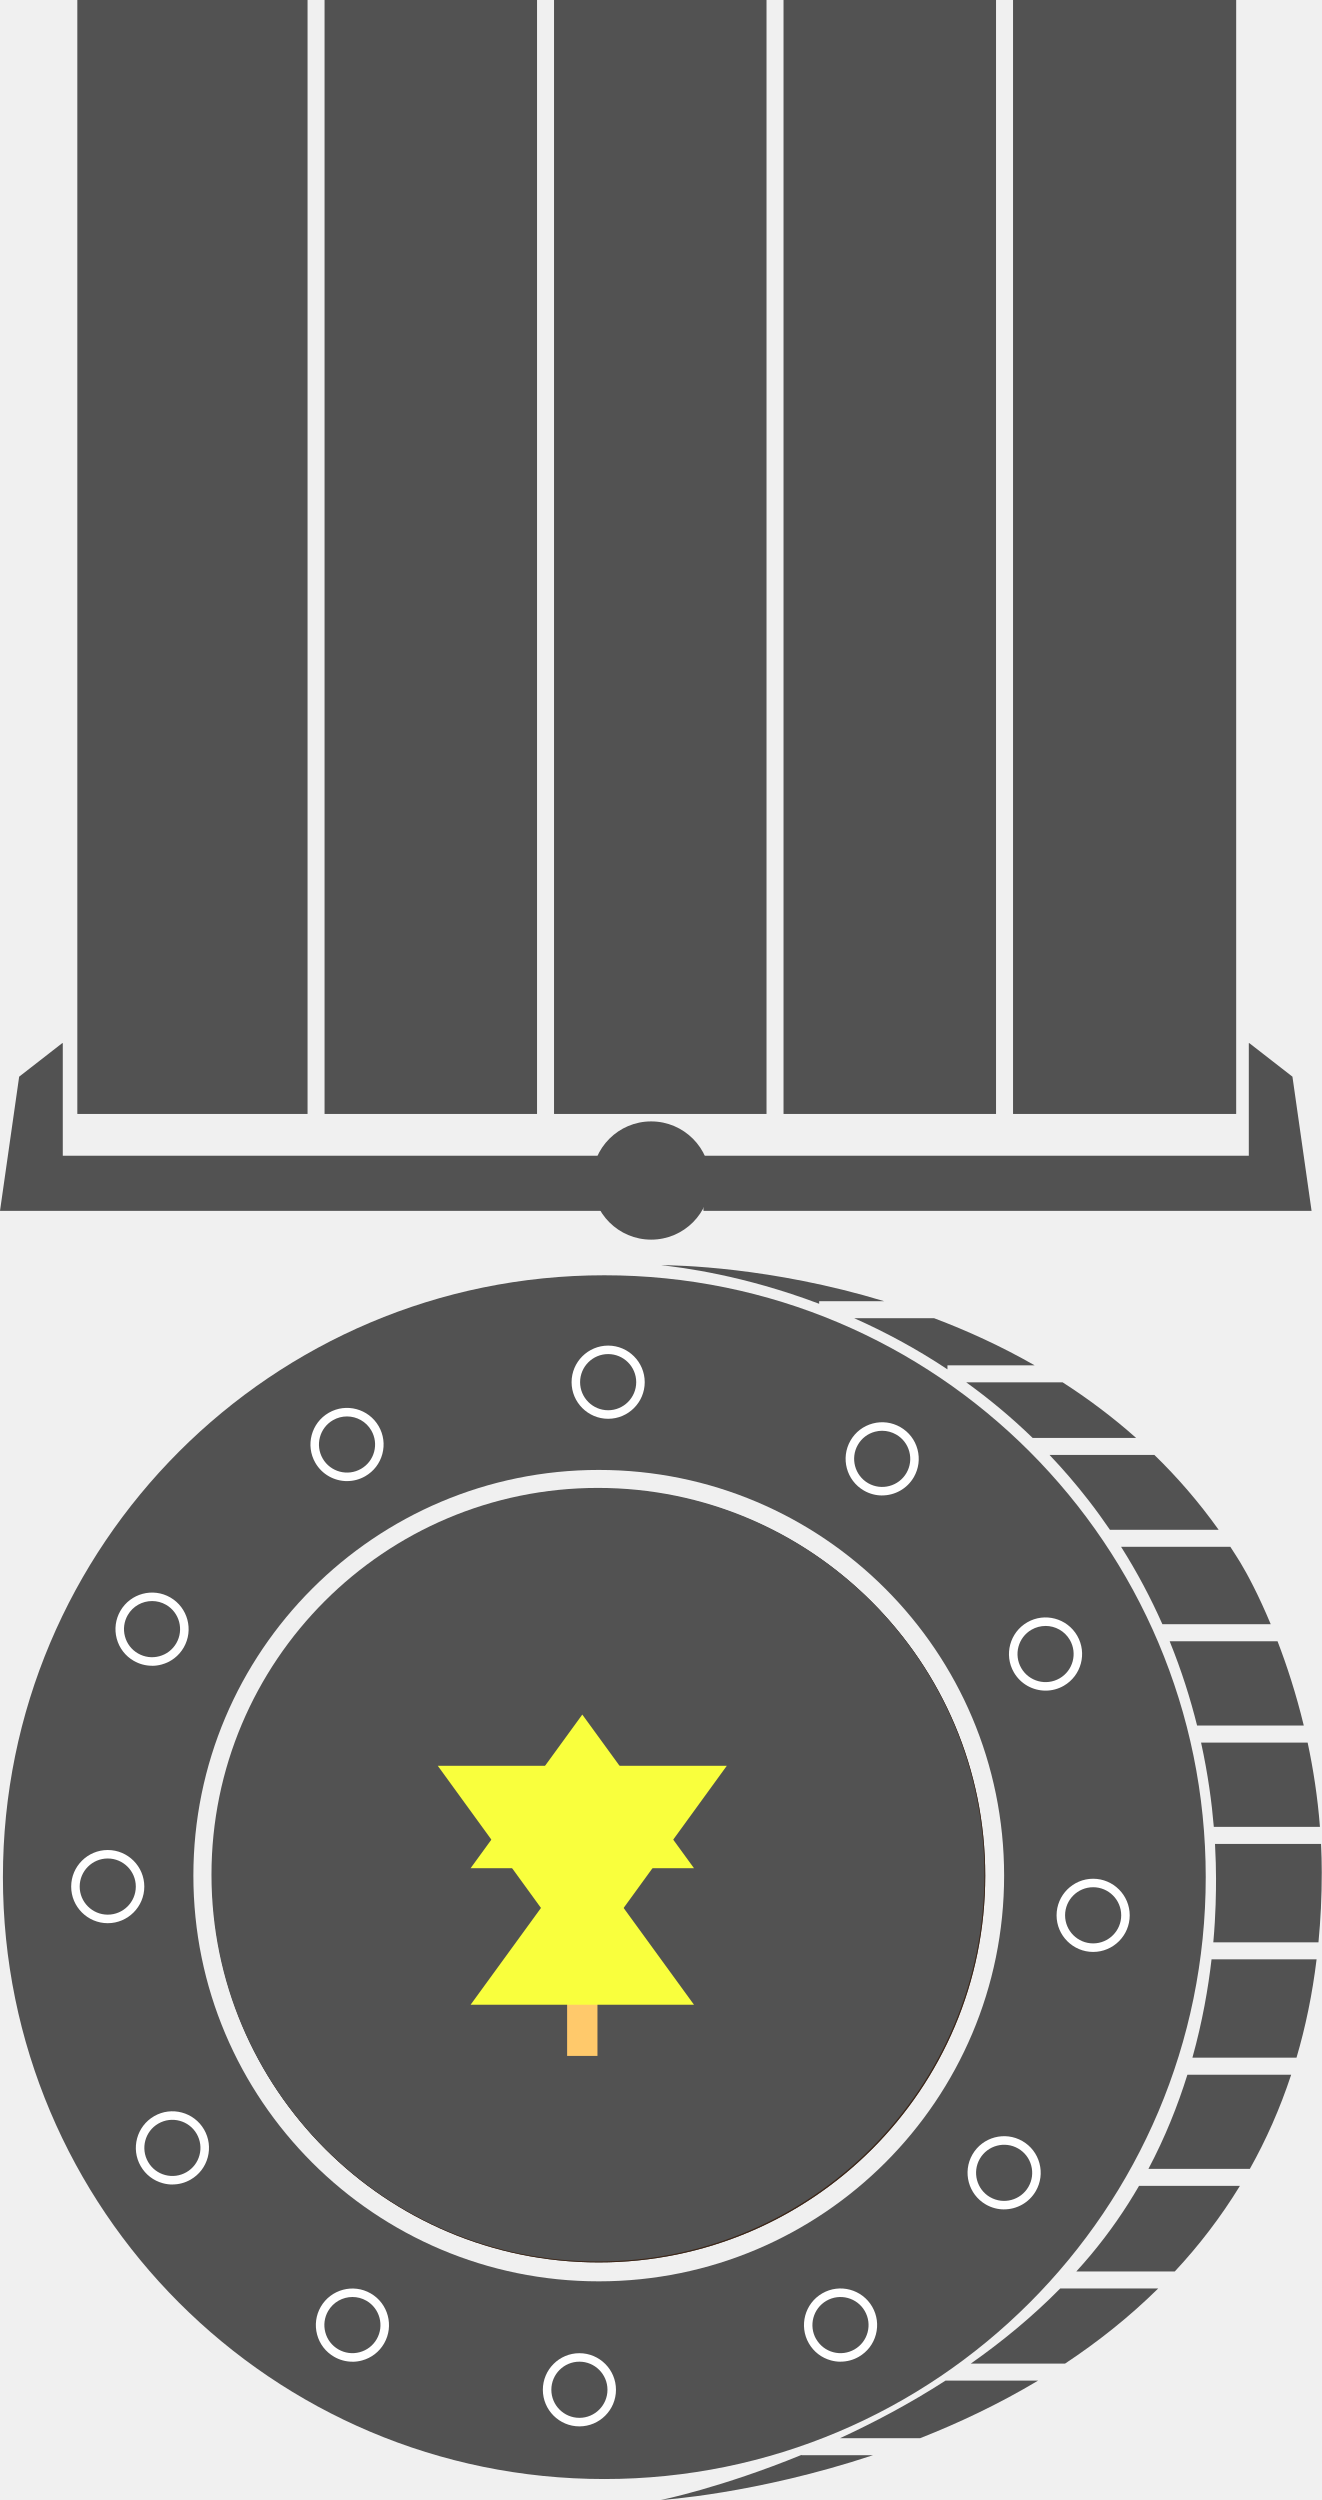
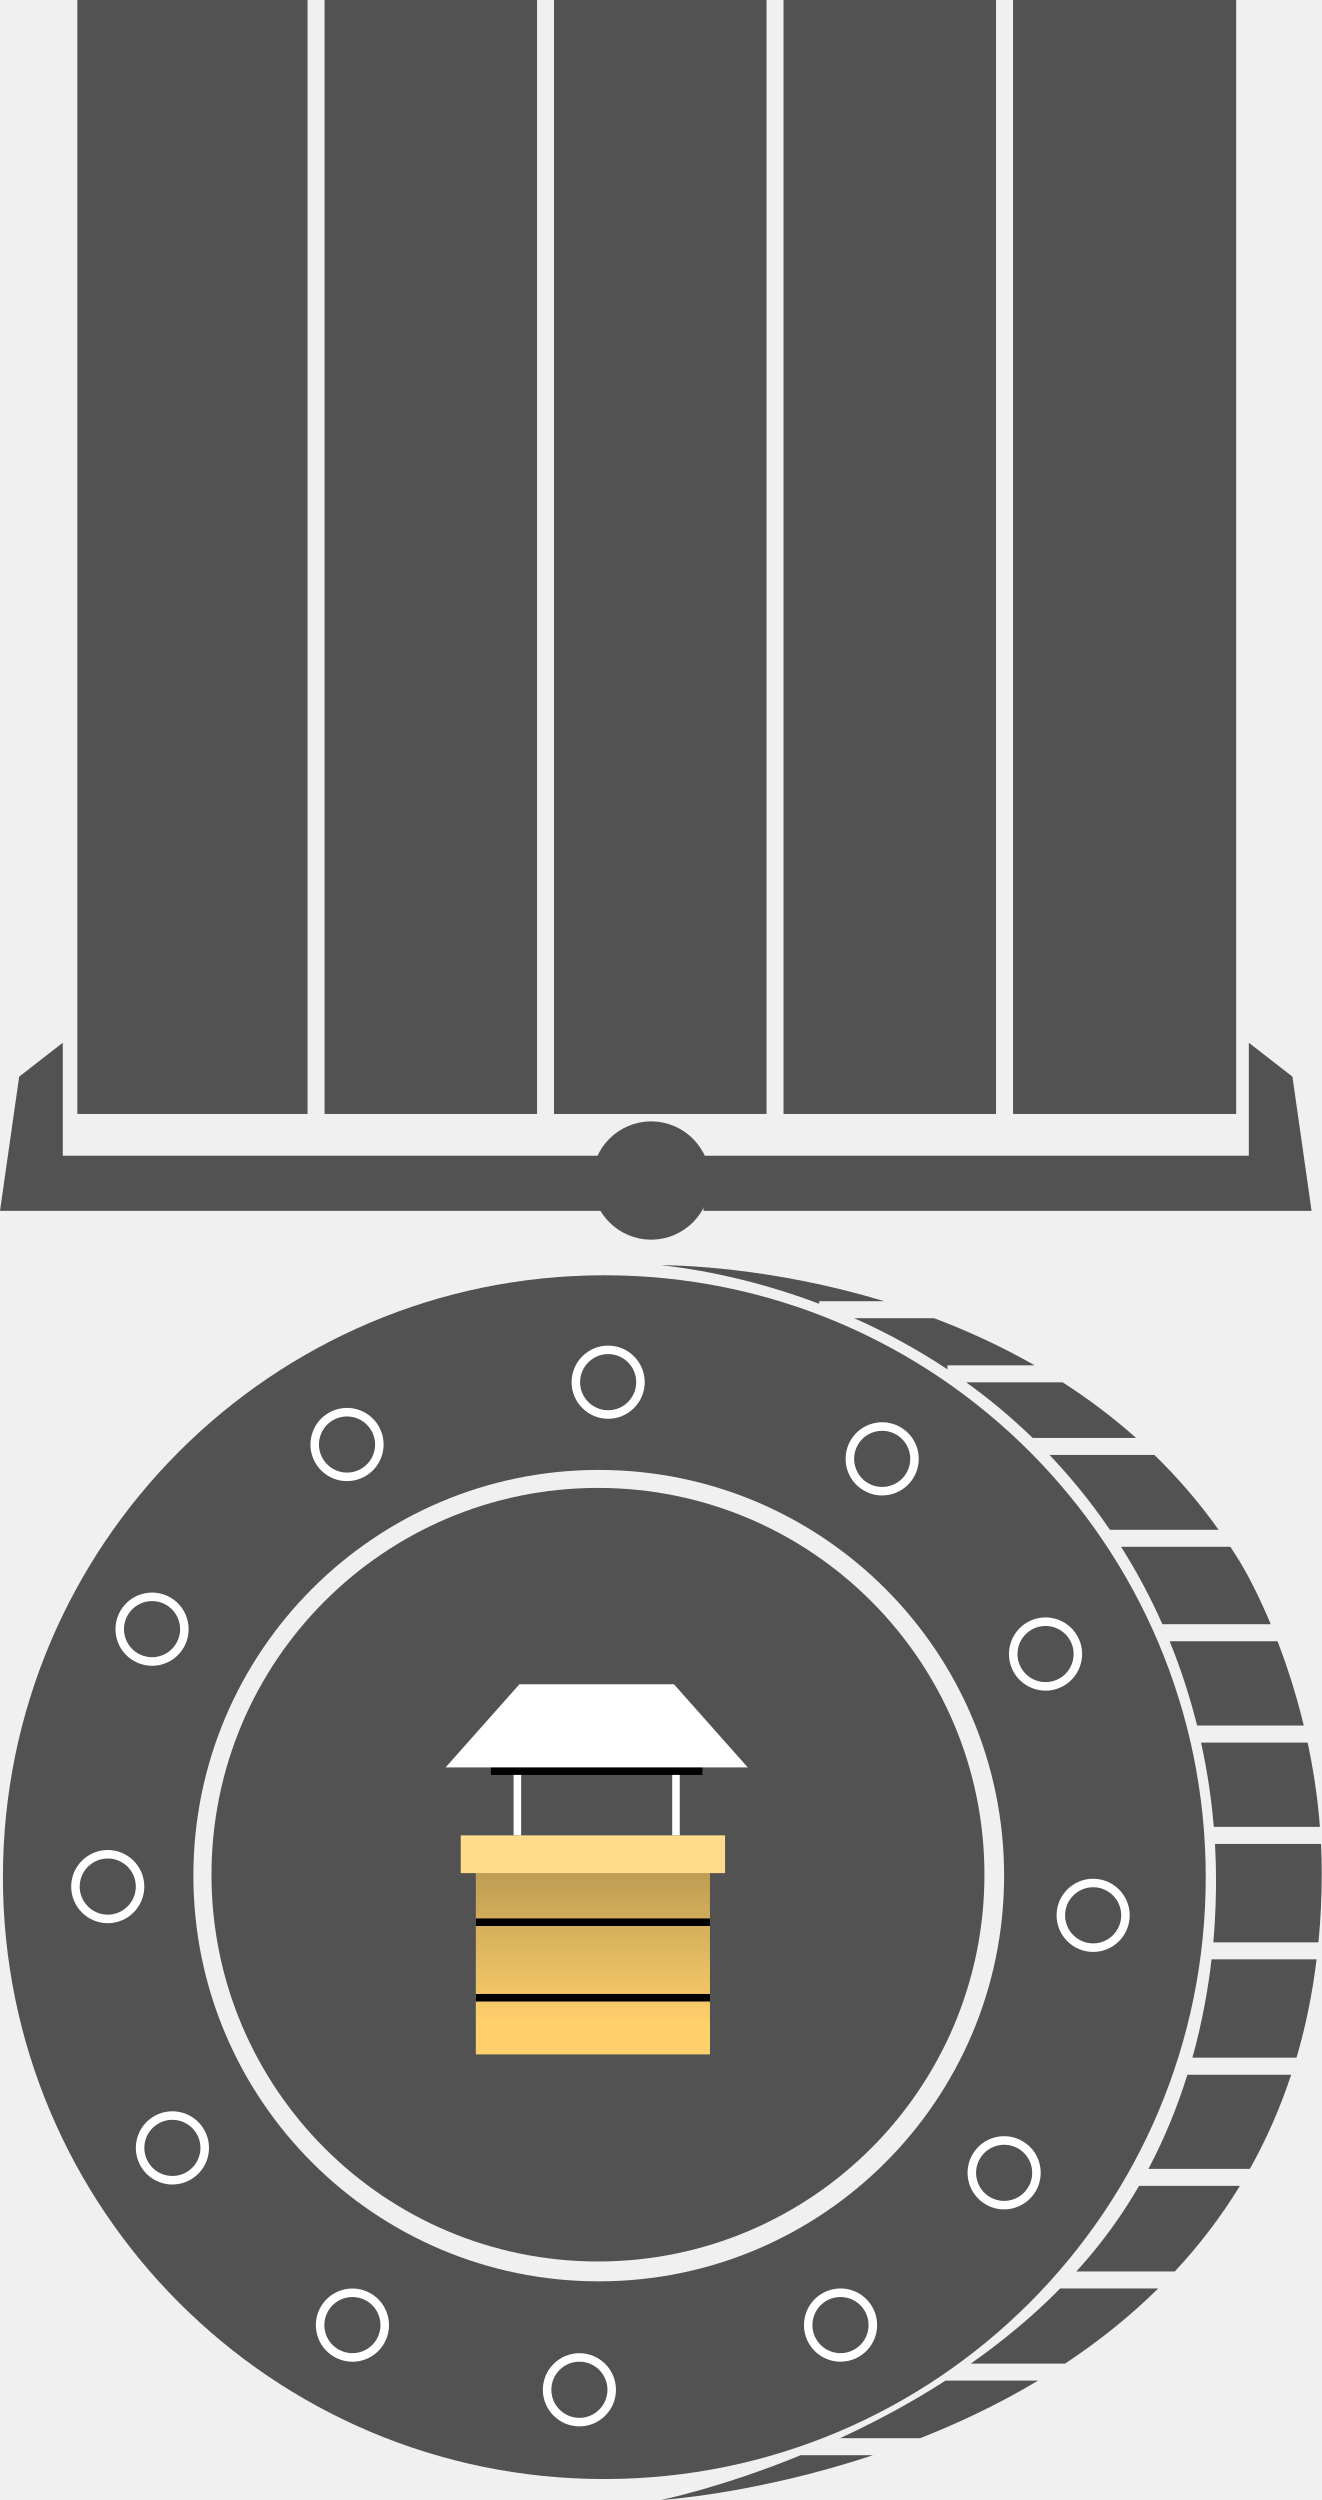
<svg xmlns="http://www.w3.org/2000/svg" width="175" height="331" viewBox="0 0 175 331" fill="none">
-   <g clip-path="url(#clip0_614_465)">
-     <path d="M8.241 138.112L2.537 142.551L0 160.317H80.519V153.023H8.313V138.112" fill="#525252" />
-     <path d="M165.411 138.112L171.119 142.551L173.652 160.317H93.137V153.023H165.343V138.112" fill="#525252" />
-     <path d="M86.213 164.129C90.532 164.129 94.034 160.625 94.034 156.302C94.034 151.979 90.532 148.474 86.213 148.474C81.893 148.474 78.392 151.979 78.392 156.302C78.392 160.625 81.893 164.129 86.213 164.129Z" fill="#525252" />
-     <path d="M130.445 248.336C130.445 276.618 107.533 299.544 79.274 299.544C51.014 299.544 28.106 276.618 28.106 248.336C28.106 220.055 51.014 197.125 79.274 197.125C107.533 197.125 130.445 220.055 130.445 248.336Z" fill="#525252" />
-     <path d="M80.013 168.846C36.036 168.846 0.387 204.524 0.387 248.535C0.387 292.547 36.036 328.224 80.013 328.224C123.99 328.224 159.639 292.547 159.639 248.535C159.639 204.524 123.99 168.846 80.013 168.846ZM79.274 302.049C49.633 302.049 25.603 278 25.603 248.336C25.603 218.672 49.633 194.619 79.274 194.619C108.914 194.619 132.945 218.668 132.945 248.336C132.945 278.004 108.918 302.049 79.274 302.049Z" fill="#525252" />
-     <path d="M130.445 248.336C130.445 276.618 107.533 299.544 79.274 299.544C51.014 299.544 28.106 276.618 28.106 248.336C28.106 220.055 51.014 197.125 79.274 197.125C107.533 197.125 130.445 220.055 130.445 248.336Z" fill="#3C2415" />
-     <path d="M130.339 248.212C130.339 276.494 107.427 299.42 79.168 299.42C50.908 299.42 28 276.494 28 248.212C28 219.93 50.908 197 79.168 197C107.427 197 130.339 219.93 130.339 248.212Z" fill="#525252" />
-     <path d="M140.371 302.996C136.664 306.756 132.644 310.053 128.535 312.938H141.017C145.318 310.091 149.487 306.797 153.345 302.996H140.371Z" fill="#525252" />
-     <path d="M127.927 183.021C130.903 185.166 133.857 187.603 136.72 190.379H150.419C147.296 187.603 144.027 185.166 140.691 183.021H127.923H127.927Z" fill="#525252" />
-     <path d="M137.441 315.195H125.184C120.459 318.237 115.692 320.754 111.211 322.82H121.814C126.94 320.803 132.25 318.301 137.441 315.195Z" fill="#525252" />
-     <path d="M150.809 289.407C149.004 292.525 146.879 295.616 144.376 298.602C143.764 299.33 143.141 300.044 142.503 300.742H155.541C158.701 297.355 161.61 293.587 164.165 289.407H150.809Z" fill="#525252" />
-     <path d="M161.002 248.727C161.002 250.432 160.983 253.381 160.642 257.163H174.565C174.85 254.207 175 251.135 175 247.942C175 246.658 174.967 245.388 174.907 244.137H160.867C160.968 245.936 160.998 247.488 161.002 248.727Z" fill="#525252" />
-     <path d="M125.442 181.301V180.768H136.983C132.558 178.236 128.066 176.189 123.682 174.533H113.103C117.088 176.306 121.265 178.525 125.442 181.301Z" fill="#525252" />
-     <path d="M152.847 192.633H138.957C140.732 194.499 142.462 196.501 144.129 198.653C145.131 199.945 146.069 201.245 146.955 202.544H161.347C158.728 198.871 155.872 195.577 152.843 192.636L152.847 192.633Z" fill="#525252" />
-     <path d="M148.429 204.794C150.606 208.235 152.407 211.675 153.901 215.048H168.245C166.635 211.187 165.122 208.362 164.218 206.875C163.786 206.169 163.343 205.478 162.897 204.798H148.433L148.429 204.794Z" fill="#525252" />
-     <path d="M108.46 172.279H117.062C101.99 167.708 89.459 167.513 87.504 167.509C90.225 167.802 98.406 168.82 108.457 172.621V172.276L108.46 172.279Z" fill="#525252" />
-     <path d="M159.02 230.717C159.939 234.898 160.442 238.691 160.709 241.88H174.76C174.456 237.936 173.874 234.195 173.131 230.717H159.02Z" fill="#525252" />
-     <path d="M106.126 325.069V325.028C95.487 329.381 87.508 331 87.508 331C87.508 331 100.024 330.23 115.584 325.069H106.126Z" fill="#525252" />
-     <path d="M160.409 259.412C159.97 263.217 159.204 267.668 157.875 272.438H171.656C172.85 268.382 173.754 264.047 174.317 259.412H160.409Z" fill="#525252" />
-     <path d="M158.495 228.464H172.621C171.607 224.265 170.377 220.501 169.146 217.301H154.862C156.442 221.181 157.616 224.941 158.495 228.464Z" fill="#525252" />
-     <path d="M157.211 274.692C155.954 278.729 154.284 282.947 152.055 287.154H165.483C167.622 283.338 169.468 279.195 170.951 274.692H157.211Z" fill="#525252" />
-     <path d="M10.238 0V147.487H40.72V0H42.971V147.487H71.104V0H73.355V147.487H101.487V0H103.739V147.487H131.875V0H134.127V147.487H163.67V0H10.238Z" fill="#525252" />
-     <path d="M80.52 187.284C82.882 187.284 84.798 185.367 84.798 183.002C84.798 180.638 82.882 178.721 80.52 178.721C78.157 178.721 76.241 180.638 76.241 183.002C76.241 185.367 78.157 187.284 80.52 187.284Z" fill="#525252" />
-     <path d="M80.519 187.848C77.851 187.848 75.678 185.673 75.678 183.002C75.678 180.332 77.851 178.157 80.519 178.157C83.188 178.157 85.361 180.332 85.361 183.002C85.361 185.673 83.188 187.848 80.519 187.848ZM80.519 179.28C78.47 179.28 76.804 180.948 76.804 182.999C76.804 185.049 78.47 186.717 80.519 186.717C82.569 186.717 84.235 185.049 84.235 182.999C84.235 180.948 82.569 179.28 80.519 179.28Z" fill="white" />
-     <path d="M45.947 195.536C48.31 195.536 50.226 193.619 50.226 191.254C50.226 188.89 48.31 186.973 45.947 186.973C43.584 186.973 41.669 188.89 41.669 191.254C41.669 193.619 43.584 195.536 45.947 195.536Z" fill="#525252" />
-     <path d="M45.955 196.099C44.281 196.099 42.648 195.232 41.751 193.677C40.415 191.363 41.211 188.392 43.523 187.055C45.835 185.718 48.803 186.514 50.139 188.828C50.785 189.947 50.957 191.254 50.623 192.505C50.289 193.756 49.486 194.8 48.368 195.446C47.606 195.885 46.777 196.096 45.955 196.096V196.099ZM45.94 187.536C45.309 187.536 44.671 187.697 44.086 188.032C42.311 189.057 41.703 191.337 42.727 193.113C43.752 194.89 46.03 195.498 47.805 194.473C48.664 193.977 49.28 193.174 49.535 192.216C49.79 191.258 49.659 190.255 49.163 189.395C48.477 188.204 47.223 187.536 45.94 187.536Z" fill="white" />
-     <path d="M20.13 219.979C22.493 219.979 24.409 218.062 24.409 215.698C24.409 213.333 22.493 211.416 20.13 211.416C17.767 211.416 15.852 213.333 15.852 215.698C15.852 218.062 17.767 219.979 20.13 219.979Z" fill="#525252" />
-     <path d="M20.123 220.546C19.282 220.546 18.457 220.325 17.71 219.897C16.592 219.251 15.789 218.206 15.454 216.956C15.12 215.705 15.293 214.398 15.939 213.279C17.275 210.965 20.243 210.169 22.555 211.506C24.867 212.843 25.663 215.81 24.326 218.128C23.681 219.247 22.634 220.051 21.388 220.385C20.971 220.498 20.547 220.554 20.127 220.554L20.123 220.546ZM20.138 211.979C18.851 211.979 17.601 212.648 16.914 213.838C16.419 214.698 16.288 215.701 16.543 216.659C16.798 217.621 17.413 218.421 18.273 218.916C19.132 219.412 20.134 219.544 21.091 219.288C22.052 219.033 22.852 218.417 23.347 217.557C24.372 215.78 23.76 213.5 21.988 212.475C21.403 212.137 20.765 211.979 20.138 211.979Z" fill="white" />
-     <path d="M14.265 254.064C16.628 254.064 18.544 252.147 18.544 249.782C18.544 247.418 16.628 245.501 14.265 245.501C11.902 245.501 9.987 247.418 9.987 249.782C9.987 252.147 11.902 254.064 14.265 254.064Z" fill="#525252" />
-     <path d="M14.265 254.631C11.597 254.631 9.424 252.457 9.424 249.786C9.424 247.116 11.597 244.941 14.265 244.941C16.933 244.941 19.106 247.116 19.106 249.786C19.106 252.457 16.933 254.631 14.265 254.631ZM14.265 246.064C12.216 246.064 10.55 247.732 10.55 249.782C10.55 251.833 12.216 253.501 14.265 253.501C16.314 253.501 17.981 251.833 17.981 249.782C17.981 247.732 16.314 246.064 14.265 246.064Z" fill="white" />
-     <path d="M22.825 288.663C25.188 288.663 27.104 286.746 27.104 284.382C27.104 282.017 25.188 280.1 22.825 280.1C20.462 280.1 18.547 282.017 18.547 284.382C18.547 286.746 20.462 288.663 22.825 288.663Z" fill="#525252" />
-     <path d="M22.833 289.231C22.413 289.231 21.988 289.174 21.572 289.062C20.322 288.727 19.279 287.924 18.633 286.804C17.297 284.491 18.093 281.52 20.405 280.183C22.716 278.845 25.685 279.642 27.021 281.955C27.667 283.075 27.839 284.382 27.505 285.632C27.171 286.883 26.368 287.927 25.25 288.573C24.503 289.005 23.677 289.223 22.837 289.223L22.833 289.231ZM20.968 281.159C19.192 282.185 18.584 284.464 19.609 286.241C20.104 287.101 20.907 287.717 21.864 287.972C22.822 288.228 23.824 288.096 24.683 287.6C25.542 287.105 26.158 286.301 26.413 285.343C26.668 284.385 26.537 283.383 26.042 282.523C25.017 280.746 22.739 280.138 20.964 281.163L20.968 281.159Z" fill="white" />
-     <path d="M46.66 312.123C49.023 312.123 50.939 310.206 50.939 307.841C50.939 305.476 49.023 303.559 46.66 303.559C44.297 303.559 42.382 305.476 42.382 307.841C42.382 310.206 44.297 312.123 46.66 312.123Z" fill="#525252" />
-     <path d="M46.653 312.69C45.812 312.69 44.987 312.468 44.24 312.04C43.121 311.394 42.318 310.35 41.984 309.099C41.65 307.849 41.823 306.542 42.468 305.422C43.804 303.109 46.769 302.312 49.085 303.65C51.397 304.987 52.192 307.954 50.856 310.271C50.211 311.394 49.164 312.194 47.918 312.528C47.501 312.641 47.077 312.697 46.657 312.697L46.653 312.69ZM46.668 304.123C45.381 304.123 44.131 304.791 43.444 305.982C42.949 306.842 42.817 307.845 43.073 308.803C43.328 309.764 43.943 310.564 44.803 311.06C45.662 311.556 46.664 311.687 47.621 311.432C48.582 311.176 49.381 310.56 49.877 309.7C50.901 307.924 50.289 305.644 48.518 304.619C47.933 304.28 47.295 304.123 46.664 304.123H46.668Z" fill="white" />
-     <path d="M76.714 320.686C79.077 320.686 80.992 318.769 80.992 316.405C80.992 314.04 79.077 312.123 76.714 312.123C74.351 312.123 72.436 314.04 72.436 316.405C72.436 318.769 74.351 320.686 76.714 320.686Z" fill="#525252" />
-     <path d="M76.714 321.253C74.046 321.253 71.873 319.079 71.873 316.408C71.873 313.738 74.046 311.563 76.714 311.563C79.382 311.563 81.555 313.738 81.555 316.408C81.555 319.079 79.382 321.253 76.714 321.253ZM76.714 312.686C74.665 312.686 72.998 314.354 72.998 316.405C72.998 318.455 74.665 320.123 76.714 320.123C78.763 320.123 80.429 318.455 80.429 316.405C80.429 314.354 78.763 312.686 76.714 312.686Z" fill="white" />
-     <path d="M111.286 312.123C113.649 312.123 115.565 310.206 115.565 307.841C115.565 305.476 113.649 303.559 111.286 303.559C108.923 303.559 107.008 305.476 107.008 307.841C107.008 310.206 108.923 312.123 111.286 312.123Z" fill="#525252" />
-     <path d="M111.294 312.69C110.873 312.69 110.449 312.634 110.033 312.521C108.783 312.187 107.74 311.383 107.094 310.264C105.758 307.95 106.554 304.979 108.866 303.642C111.177 302.305 114.146 303.101 115.482 305.415C116.128 306.534 116.3 307.841 115.966 309.092C115.632 310.343 114.829 311.387 113.711 312.033C112.964 312.465 112.138 312.683 111.298 312.683L111.294 312.69ZM108.066 309.7C108.562 310.56 109.365 311.176 110.322 311.432C111.279 311.687 112.281 311.556 113.14 311.06C114 310.564 114.615 309.76 114.87 308.803C115.126 307.845 114.994 306.842 114.499 305.982C113.474 304.205 111.196 303.597 109.421 304.622C107.646 305.648 107.038 307.928 108.059 309.704L108.066 309.7Z" fill="white" />
-     <path d="M132.944 291.961C135.307 291.961 137.223 290.044 137.223 287.679C137.223 285.315 135.307 283.398 132.944 283.398C130.582 283.398 128.666 285.315 128.666 287.679C128.666 290.044 130.582 291.961 132.944 291.961Z" fill="#525252" />
-     <path d="M132.937 292.525C132.115 292.525 131.286 292.314 130.524 291.875C128.212 290.538 127.416 287.57 128.752 285.253C130.088 282.939 133.053 282.143 135.369 283.48C136.487 284.126 137.29 285.17 137.624 286.421C137.958 287.672 137.786 288.979 137.14 290.098C136.243 291.649 134.615 292.521 132.937 292.521V292.525ZM131.087 290.902C132.862 291.927 135.14 291.315 136.164 289.542C136.66 288.682 136.791 287.679 136.536 286.722C136.281 285.76 135.665 284.96 134.806 284.464C133.031 283.439 130.753 284.051 129.728 285.824C128.704 287.601 129.315 289.88 131.087 290.906V290.902Z" fill="white" />
-     <path d="M144.732 257.873C147.095 257.873 149.011 255.956 149.011 253.591C149.011 251.226 147.095 249.309 144.732 249.309C142.37 249.309 140.454 251.226 140.454 253.591C140.454 255.956 142.37 257.873 144.732 257.873Z" fill="#525252" />
-     <path d="M144.732 258.436C142.064 258.436 139.891 256.261 139.891 253.591C139.891 250.921 142.064 248.746 144.732 248.746C147.401 248.746 149.574 250.921 149.574 253.591C149.574 256.261 147.401 258.436 144.732 258.436ZM144.732 249.869C142.683 249.869 141.017 251.536 141.017 253.587C141.017 255.638 142.683 257.306 144.732 257.306C146.782 257.306 148.448 255.638 148.448 253.587C148.448 251.536 146.782 249.869 144.732 249.869Z" fill="white" />
-     <path d="M138.431 223.273C140.794 223.273 142.71 221.356 142.71 218.991C142.71 216.627 140.794 214.71 138.431 214.71C136.068 214.71 134.153 216.627 134.153 218.991C134.153 221.356 136.068 223.273 138.431 223.273Z" fill="#525252" />
-     <path d="M138.439 223.84C136.765 223.84 135.132 222.973 134.235 221.418C132.899 219.104 133.695 216.133 136.007 214.796C138.319 213.459 141.287 214.255 142.623 216.569C143.959 218.883 143.164 221.853 140.852 223.191C140.09 223.63 139.261 223.84 138.439 223.84ZM138.424 215.277C137.793 215.277 137.155 215.438 136.573 215.773C134.798 216.798 134.19 219.078 135.215 220.854C136.239 222.631 138.517 223.239 140.293 222.214C142.068 221.189 142.676 218.909 141.651 217.132C140.964 215.942 139.711 215.273 138.427 215.273L138.424 215.277Z" fill="white" />
-     <path d="M116.799 197.436C119.162 197.436 121.078 195.519 121.078 193.155C121.078 190.79 119.162 188.873 116.799 188.873C114.436 188.873 112.521 190.79 112.521 193.155C112.521 195.519 114.436 197.436 116.799 197.436Z" fill="#525252" />
-     <path d="M116.792 198C115.97 198 115.141 197.789 114.379 197.35C112.067 196.013 111.271 193.046 112.607 190.728C113.253 189.605 114.3 188.805 115.546 188.471C116.796 188.137 118.102 188.31 119.22 188.956C120.338 189.602 121.142 190.646 121.476 191.896C121.81 193.147 121.637 194.454 120.991 195.573C120.095 197.125 118.466 197.996 116.788 197.996L116.792 198ZM116.807 189.433C116.484 189.433 116.158 189.474 115.839 189.56C114.878 189.816 114.079 190.432 113.583 191.292C112.559 193.068 113.17 195.348 114.942 196.374C116.717 197.399 118.995 196.787 120.019 195.014C120.515 194.154 120.646 193.151 120.391 192.193C120.136 191.232 119.52 190.432 118.661 189.936C118.087 189.605 117.452 189.436 116.807 189.436V189.433Z" fill="white" />
-     <path d="M77.096 227.009L91.882 247.347H62.309L77.096 227.009Z" fill="#F9FF3D" />
-     <rect x="75.087" y="260.152" width="4.017" height="12.052" fill="#FFC96B" />
-     <path d="M77.096 260.152L57.96 233.788L96.231 233.788L77.096 260.152Z" fill="#F9FF3D" />
-     <path d="M77.096 245.087L91.882 265.425H62.309L77.096 245.087Z" fill="#F9FF3D" />
-   </g>
+   <path d="M8.241 138.112L2.537 142.551L0 160.317H80.519V153.023H8.313V138.112" fill="#525252" />
+   <path d="M165.411 138.112L171.119 142.551L173.652 160.317H93.137V153.023H165.343V138.112" fill="#525252" />
+   <path d="M86.213 164.129C90.532 164.129 94.034 160.625 94.034 156.302C94.034 151.979 90.532 148.474 86.213 148.474C81.893 148.474 78.392 151.979 78.392 156.302C78.392 160.625 81.893 164.129 86.213 164.129Z" fill="#525252" />
+   <path d="M10.238 0V147.487H40.72V0H42.971V147.487H71.104V0H73.355V147.487H101.487V0H103.739V147.487H131.875V0H134.127V147.487H163.67V0H10.238Z" fill="#525252" />
+   <path d="M80.013 168.846C36.036 168.846 0.387 204.524 0.387 248.535C0.387 292.547 36.036 328.224 80.013 328.224C123.99 328.224 159.639 292.547 159.639 248.535C159.639 204.524 123.99 168.846 80.013 168.846ZM79.274 302.049C49.633 302.049 25.603 278 25.603 248.336C25.603 218.672 49.633 194.619 79.274 194.619C108.914 194.619 132.945 218.668 132.945 248.336C132.945 278.004 108.918 302.049 79.274 302.049Z" fill="#525252" />
+   <path d="M130.339 248.212C130.339 276.494 107.427 299.42 79.168 299.42C50.908 299.42 28 276.494 28 248.212C28 219.93 50.908 197 79.168 197C107.427 197 130.339 219.93 130.339 248.212Z" fill="#525252" />
+   <path d="M140.371 302.996C136.664 306.756 132.644 310.053 128.535 312.938H141.017C145.318 310.091 149.487 306.797 153.345 302.996H140.371Z" fill="#525252" />
+   <path d="M127.927 183.021C130.903 185.166 133.857 187.603 136.72 190.379H150.419C147.296 187.603 144.027 185.166 140.691 183.021H127.923H127.927Z" fill="#525252" />
+   <path d="M137.441 315.195H125.184C120.459 318.237 115.692 320.754 111.211 322.82H121.814C126.94 320.803 132.25 318.301 137.441 315.195Z" fill="#525252" />
+   <path d="M150.809 289.407C149.004 292.525 146.879 295.616 144.376 298.602C143.764 299.33 143.141 300.044 142.503 300.742H155.541C158.701 297.355 161.61 293.587 164.165 289.407H150.809Z" fill="#525252" />
+   <path d="M161.002 248.727C161.002 250.432 160.983 253.381 160.642 257.163H174.565C174.85 254.207 175 251.135 175 247.942C175 246.658 174.967 245.388 174.907 244.137H160.867C160.968 245.936 160.998 247.488 161.002 248.727Z" fill="#525252" />
+   <path d="M125.442 181.301V180.768H136.983C132.558 178.236 128.066 176.189 123.682 174.533H113.103C117.088 176.306 121.265 178.525 125.442 181.301Z" fill="#525252" />
+   <path d="M152.847 192.633H138.957C140.732 194.499 142.462 196.501 144.129 198.653C145.131 199.945 146.069 201.245 146.955 202.544H161.347C158.728 198.871 155.872 195.577 152.843 192.636L152.847 192.633Z" fill="#525252" />
+   <path d="M148.429 204.794C150.606 208.235 152.407 211.675 153.901 215.048H168.245C166.635 211.187 165.122 208.362 164.218 206.875C163.786 206.169 163.343 205.478 162.897 204.798H148.433L148.429 204.794Z" fill="#525252" />
+   <path d="M108.46 172.279H117.062C101.99 167.708 89.459 167.513 87.504 167.509C90.225 167.802 98.406 168.82 108.457 172.621V172.276L108.46 172.279Z" fill="#525252" />
+   <path d="M159.02 230.717C159.939 234.898 160.442 238.691 160.709 241.88H174.76C174.456 237.936 173.874 234.195 173.131 230.717H159.02Z" fill="#525252" />
+   <path d="M106.126 325.069V325.028C95.487 329.381 87.508 331 87.508 331C87.508 331 100.024 330.23 115.584 325.069H106.126Z" fill="#525252" />
+   <path d="M160.409 259.412C159.97 263.217 159.204 267.668 157.875 272.438H171.656C172.85 268.382 173.754 264.047 174.317 259.412H160.409Z" fill="#525252" />
+   <path d="M158.495 228.464H172.621C171.607 224.265 170.377 220.501 169.146 217.301H154.862C156.442 221.181 157.616 224.941 158.495 228.464Z" fill="#525252" />
+   <path d="M157.211 274.692C155.954 278.729 154.284 282.947 152.055 287.154H165.483C167.622 283.338 169.468 279.195 170.951 274.692H157.211Z" fill="#525252" />
+   <path d="M80.52 187.284C82.882 187.284 84.798 185.367 84.798 183.002C84.798 180.638 82.882 178.721 80.52 178.721C78.157 178.721 76.241 180.638 76.241 183.002C76.241 185.367 78.157 187.284 80.52 187.284Z" fill="#525252" />
+   <path d="M80.519 187.848C77.851 187.848 75.678 185.673 75.678 183.002C75.678 180.332 77.851 178.157 80.519 178.157C83.188 178.157 85.361 180.332 85.361 183.002C85.361 185.673 83.188 187.848 80.519 187.848ZM80.519 179.28C78.47 179.28 76.804 180.948 76.804 182.999C76.804 185.049 78.47 186.717 80.519 186.717C82.569 186.717 84.235 185.049 84.235 182.999C84.235 180.948 82.569 179.28 80.519 179.28Z" fill="white" />
+   <path d="M45.947 195.536C48.31 195.536 50.226 193.619 50.226 191.254C50.226 188.89 48.31 186.973 45.947 186.973C43.584 186.973 41.669 188.89 41.669 191.254C41.669 193.619 43.584 195.536 45.947 195.536Z" fill="#525252" />
+   <path d="M45.955 196.099C44.281 196.099 42.648 195.232 41.751 193.677C40.415 191.363 41.211 188.392 43.523 187.055C45.835 185.718 48.803 186.514 50.139 188.828C50.785 189.947 50.957 191.254 50.623 192.505C50.289 193.756 49.486 194.8 48.368 195.446C47.606 195.885 46.777 196.096 45.955 196.096V196.099ZM45.94 187.536C45.309 187.536 44.671 187.697 44.086 188.032C42.311 189.057 41.703 191.337 42.727 193.113C43.752 194.89 46.03 195.498 47.805 194.473C48.664 193.977 49.28 193.174 49.535 192.216C49.79 191.258 49.659 190.255 49.163 189.395C48.477 188.204 47.223 187.536 45.94 187.536Z" fill="white" />
+   <path d="M20.13 219.979C22.493 219.979 24.409 218.062 24.409 215.698C24.409 213.333 22.493 211.416 20.13 211.416C17.767 211.416 15.852 213.333 15.852 215.698C15.852 218.062 17.767 219.979 20.13 219.979Z" fill="#525252" />
+   <path d="M20.123 220.546C19.282 220.546 18.457 220.325 17.71 219.897C16.592 219.251 15.789 218.206 15.454 216.956C15.12 215.705 15.293 214.398 15.939 213.279C17.275 210.965 20.243 210.169 22.555 211.506C24.867 212.843 25.663 215.81 24.326 218.128C23.681 219.247 22.634 220.051 21.388 220.385C20.971 220.498 20.547 220.554 20.127 220.554L20.123 220.546ZM20.138 211.979C18.851 211.979 17.601 212.648 16.914 213.838C16.419 214.698 16.288 215.701 16.543 216.659C16.798 217.621 17.413 218.421 18.273 218.916C19.132 219.412 20.134 219.544 21.091 219.288C22.052 219.033 22.852 218.417 23.347 217.557C24.372 215.78 23.76 213.5 21.988 212.475C21.403 212.137 20.765 211.979 20.138 211.979Z" fill="white" />
+   <path d="M14.265 254.064C16.628 254.064 18.544 252.147 18.544 249.782C18.544 247.418 16.628 245.501 14.265 245.501C11.902 245.501 9.987 247.418 9.987 249.782C9.987 252.147 11.902 254.064 14.265 254.064Z" fill="#525252" />
+   <path d="M14.265 254.631C11.597 254.631 9.424 252.457 9.424 249.786C9.424 247.116 11.597 244.941 14.265 244.941C16.933 244.941 19.106 247.116 19.106 249.786C19.106 252.457 16.933 254.631 14.265 254.631ZM14.265 246.064C12.216 246.064 10.55 247.732 10.55 249.782C10.55 251.833 12.216 253.501 14.265 253.501C16.314 253.501 17.981 251.833 17.981 249.782C17.981 247.732 16.314 246.064 14.265 246.064Z" fill="white" />
+   <path d="M22.825 288.663C25.188 288.663 27.104 286.746 27.104 284.382C27.104 282.017 25.188 280.1 22.825 280.1C20.462 280.1 18.547 282.017 18.547 284.382C18.547 286.746 20.462 288.663 22.825 288.663Z" fill="#525252" />
+   <path d="M22.833 289.231C22.413 289.231 21.988 289.174 21.572 289.062C20.322 288.727 19.279 287.924 18.633 286.804C17.297 284.491 18.093 281.52 20.405 280.183C22.716 278.845 25.685 279.642 27.021 281.955C27.667 283.075 27.839 284.382 27.505 285.632C27.171 286.883 26.368 287.927 25.25 288.573C24.503 289.005 23.677 289.223 22.837 289.223L22.833 289.231ZM20.968 281.159C19.192 282.185 18.584 284.464 19.609 286.241C20.104 287.101 20.907 287.717 21.864 287.972C22.822 288.228 23.824 288.096 24.683 287.6C25.542 287.105 26.158 286.301 26.413 285.343C26.668 284.385 26.537 283.383 26.042 282.523C25.017 280.746 22.739 280.138 20.964 281.163L20.968 281.159Z" fill="white" />
+   <path d="M46.66 312.123C49.023 312.123 50.939 310.206 50.939 307.841C50.939 305.476 49.023 303.559 46.66 303.559C44.297 303.559 42.382 305.476 42.382 307.841C42.382 310.206 44.297 312.123 46.66 312.123Z" fill="#525252" />
+   <path d="M46.653 312.69C45.812 312.69 44.987 312.468 44.24 312.04C43.121 311.394 42.318 310.35 41.984 309.099C41.65 307.849 41.823 306.542 42.468 305.422C43.804 303.109 46.769 302.312 49.085 303.65C51.397 304.987 52.192 307.954 50.856 310.271C50.211 311.394 49.164 312.194 47.918 312.528C47.501 312.641 47.077 312.697 46.657 312.697L46.653 312.69ZM46.668 304.123C45.381 304.123 44.131 304.791 43.444 305.982C42.949 306.842 42.817 307.845 43.073 308.803C43.328 309.764 43.943 310.564 44.803 311.06C45.662 311.556 46.664 311.687 47.621 311.432C48.582 311.176 49.381 310.56 49.877 309.7C50.901 307.924 50.289 305.644 48.518 304.619C47.933 304.28 47.295 304.123 46.664 304.123H46.668Z" fill="white" />
+   <path d="M76.714 320.686C79.077 320.686 80.992 318.769 80.992 316.405C80.992 314.04 79.077 312.123 76.714 312.123C74.351 312.123 72.436 314.04 72.436 316.405C72.436 318.769 74.351 320.686 76.714 320.686Z" fill="#525252" />
+   <path d="M76.714 321.253C74.046 321.253 71.873 319.079 71.873 316.408C71.873 313.738 74.046 311.563 76.714 311.563C79.382 311.563 81.555 313.738 81.555 316.408C81.555 319.079 79.382 321.253 76.714 321.253ZM76.714 312.686C74.665 312.686 72.998 314.354 72.998 316.405C72.998 318.455 74.665 320.123 76.714 320.123C78.763 320.123 80.429 318.455 80.429 316.405C80.429 314.354 78.763 312.686 76.714 312.686Z" fill="white" />
+   <path d="M111.286 312.123C113.649 312.123 115.565 310.206 115.565 307.841C115.565 305.476 113.649 303.559 111.286 303.559C108.923 303.559 107.008 305.476 107.008 307.841C107.008 310.206 108.923 312.123 111.286 312.123Z" fill="#525252" />
+   <path d="M111.294 312.69C110.873 312.69 110.449 312.634 110.033 312.521C108.783 312.187 107.74 311.383 107.094 310.264C105.758 307.95 106.554 304.979 108.866 303.642C111.177 302.305 114.146 303.101 115.482 305.415C116.128 306.534 116.3 307.841 115.966 309.092C115.632 310.343 114.829 311.387 113.711 312.033C112.964 312.465 112.138 312.683 111.298 312.683L111.294 312.69ZM108.066 309.7C108.562 310.56 109.365 311.176 110.322 311.432C111.279 311.687 112.281 311.556 113.14 311.06C114 310.564 114.615 309.76 114.87 308.803C115.126 307.845 114.994 306.842 114.499 305.982C113.474 304.205 111.196 303.597 109.421 304.622C107.646 305.648 107.038 307.928 108.059 309.704L108.066 309.7Z" fill="white" />
+   <path d="M132.944 291.961C135.307 291.961 137.223 290.044 137.223 287.679C137.223 285.315 135.307 283.398 132.944 283.398C130.582 283.398 128.666 285.315 128.666 287.679C128.666 290.044 130.582 291.961 132.944 291.961Z" fill="#525252" />
+   <path d="M132.937 292.525C132.115 292.525 131.286 292.314 130.524 291.875C128.212 290.538 127.416 287.57 128.752 285.253C130.088 282.939 133.053 282.143 135.369 283.48C136.487 284.126 137.29 285.17 137.624 286.421C137.958 287.672 137.786 288.979 137.14 290.098C136.243 291.649 134.615 292.521 132.937 292.521V292.525ZM131.087 290.902C132.862 291.927 135.14 291.315 136.164 289.542C136.66 288.682 136.791 287.679 136.536 286.722C136.281 285.76 135.665 284.96 134.806 284.464C133.031 283.439 130.753 284.051 129.728 285.824C128.704 287.601 129.315 289.88 131.087 290.906V290.902Z" fill="white" />
+   <path d="M144.732 257.873C147.095 257.873 149.011 255.956 149.011 253.591C149.011 251.226 147.095 249.309 144.732 249.309C142.37 249.309 140.454 251.226 140.454 253.591C140.454 255.956 142.37 257.873 144.732 257.873Z" fill="#525252" />
+   <path d="M144.732 258.436C142.064 258.436 139.891 256.261 139.891 253.591C139.891 250.921 142.064 248.746 144.732 248.746C147.401 248.746 149.574 250.921 149.574 253.591C149.574 256.261 147.401 258.436 144.732 258.436ZM144.732 249.869C142.683 249.869 141.017 251.536 141.017 253.587C141.017 255.638 142.683 257.306 144.732 257.306C146.782 257.306 148.448 255.638 148.448 253.587C148.448 251.536 146.782 249.869 144.732 249.869Z" fill="white" />
+   <path d="M138.431 223.273C140.794 223.273 142.71 221.356 142.71 218.991C142.71 216.627 140.794 214.71 138.431 214.71C136.068 214.71 134.153 216.627 134.153 218.991C134.153 221.356 136.068 223.273 138.431 223.273Z" fill="#525252" />
+   <path d="M138.439 223.84C136.765 223.84 135.132 222.973 134.235 221.418C132.899 219.104 133.695 216.133 136.007 214.796C138.319 213.459 141.287 214.255 142.623 216.569C143.959 218.883 143.164 221.853 140.852 223.191C140.09 223.63 139.261 223.84 138.439 223.84ZM138.424 215.277C137.793 215.277 137.155 215.438 136.573 215.773C134.798 216.798 134.19 219.078 135.215 220.854C136.239 222.631 138.517 223.239 140.293 222.214C142.068 221.189 142.676 218.909 141.651 217.132C140.964 215.942 139.711 215.273 138.427 215.273L138.424 215.277Z" fill="white" />
+   <path d="M116.799 197.436C119.162 197.436 121.078 195.519 121.078 193.155C121.078 190.79 119.162 188.873 116.799 188.873C114.436 188.873 112.521 190.79 112.521 193.155C112.521 195.519 114.436 197.436 116.799 197.436Z" fill="#525252" />
+   <path d="M116.792 198C115.97 198 115.141 197.789 114.379 197.35C112.067 196.013 111.271 193.046 112.607 190.728C113.253 189.605 114.3 188.805 115.546 188.471C116.796 188.137 118.102 188.31 119.22 188.956C120.338 189.602 121.142 190.646 121.476 191.896C121.81 193.147 121.637 194.454 120.991 195.573C120.095 197.125 118.466 197.996 116.788 197.996L116.792 198ZM116.807 189.433C116.484 189.433 116.158 189.474 115.839 189.56C114.878 189.816 114.079 190.432 113.583 191.292C112.559 193.068 113.17 195.348 114.942 196.374C116.717 197.399 118.995 196.787 120.019 195.014C120.515 194.154 120.646 193.151 120.391 192.193C120.136 191.232 119.52 190.432 118.661 189.936C118.087 189.605 117.452 189.436 116.807 189.436V189.433Z" fill="white" />
+   <rect x="63" y="246" width="31" height="26" fill="url(#paint0_linear_626_381)" />
+   <rect x="61" y="243" width="35" height="5" fill="#FFDB8C" />
+   <rect x="65" y="230" width="28" height="5" fill="black" />
+   <rect x="63" y="254" width="31" height="1" fill="black" />
+   <rect x="63" y="264" width="31" height="1" fill="black" />
+   <rect x="68" y="235" width="1" height="8" fill="white" />
+   <rect x="89" y="235" width="1" height="8" fill="white" />
+   <path d="M68.767 223L59 234H99L89.233 223H68.767Z" fill="white" />
  <defs>
-     <clipPath id="clip0_614_465">
-       <rect width="175" height="331" fill="white" />
-     </clipPath>
+     <linearGradient id="paint0_linear_626_381" x1="78.5" y1="246" x2="78.5" y2="272" gradientUnits="userSpaceOnUse">
+       <stop stop-color="#B89851" />
+       <stop offset="0.845" stop-color="#FFD06B" />
+     </linearGradient>
  </defs>
</svg>
